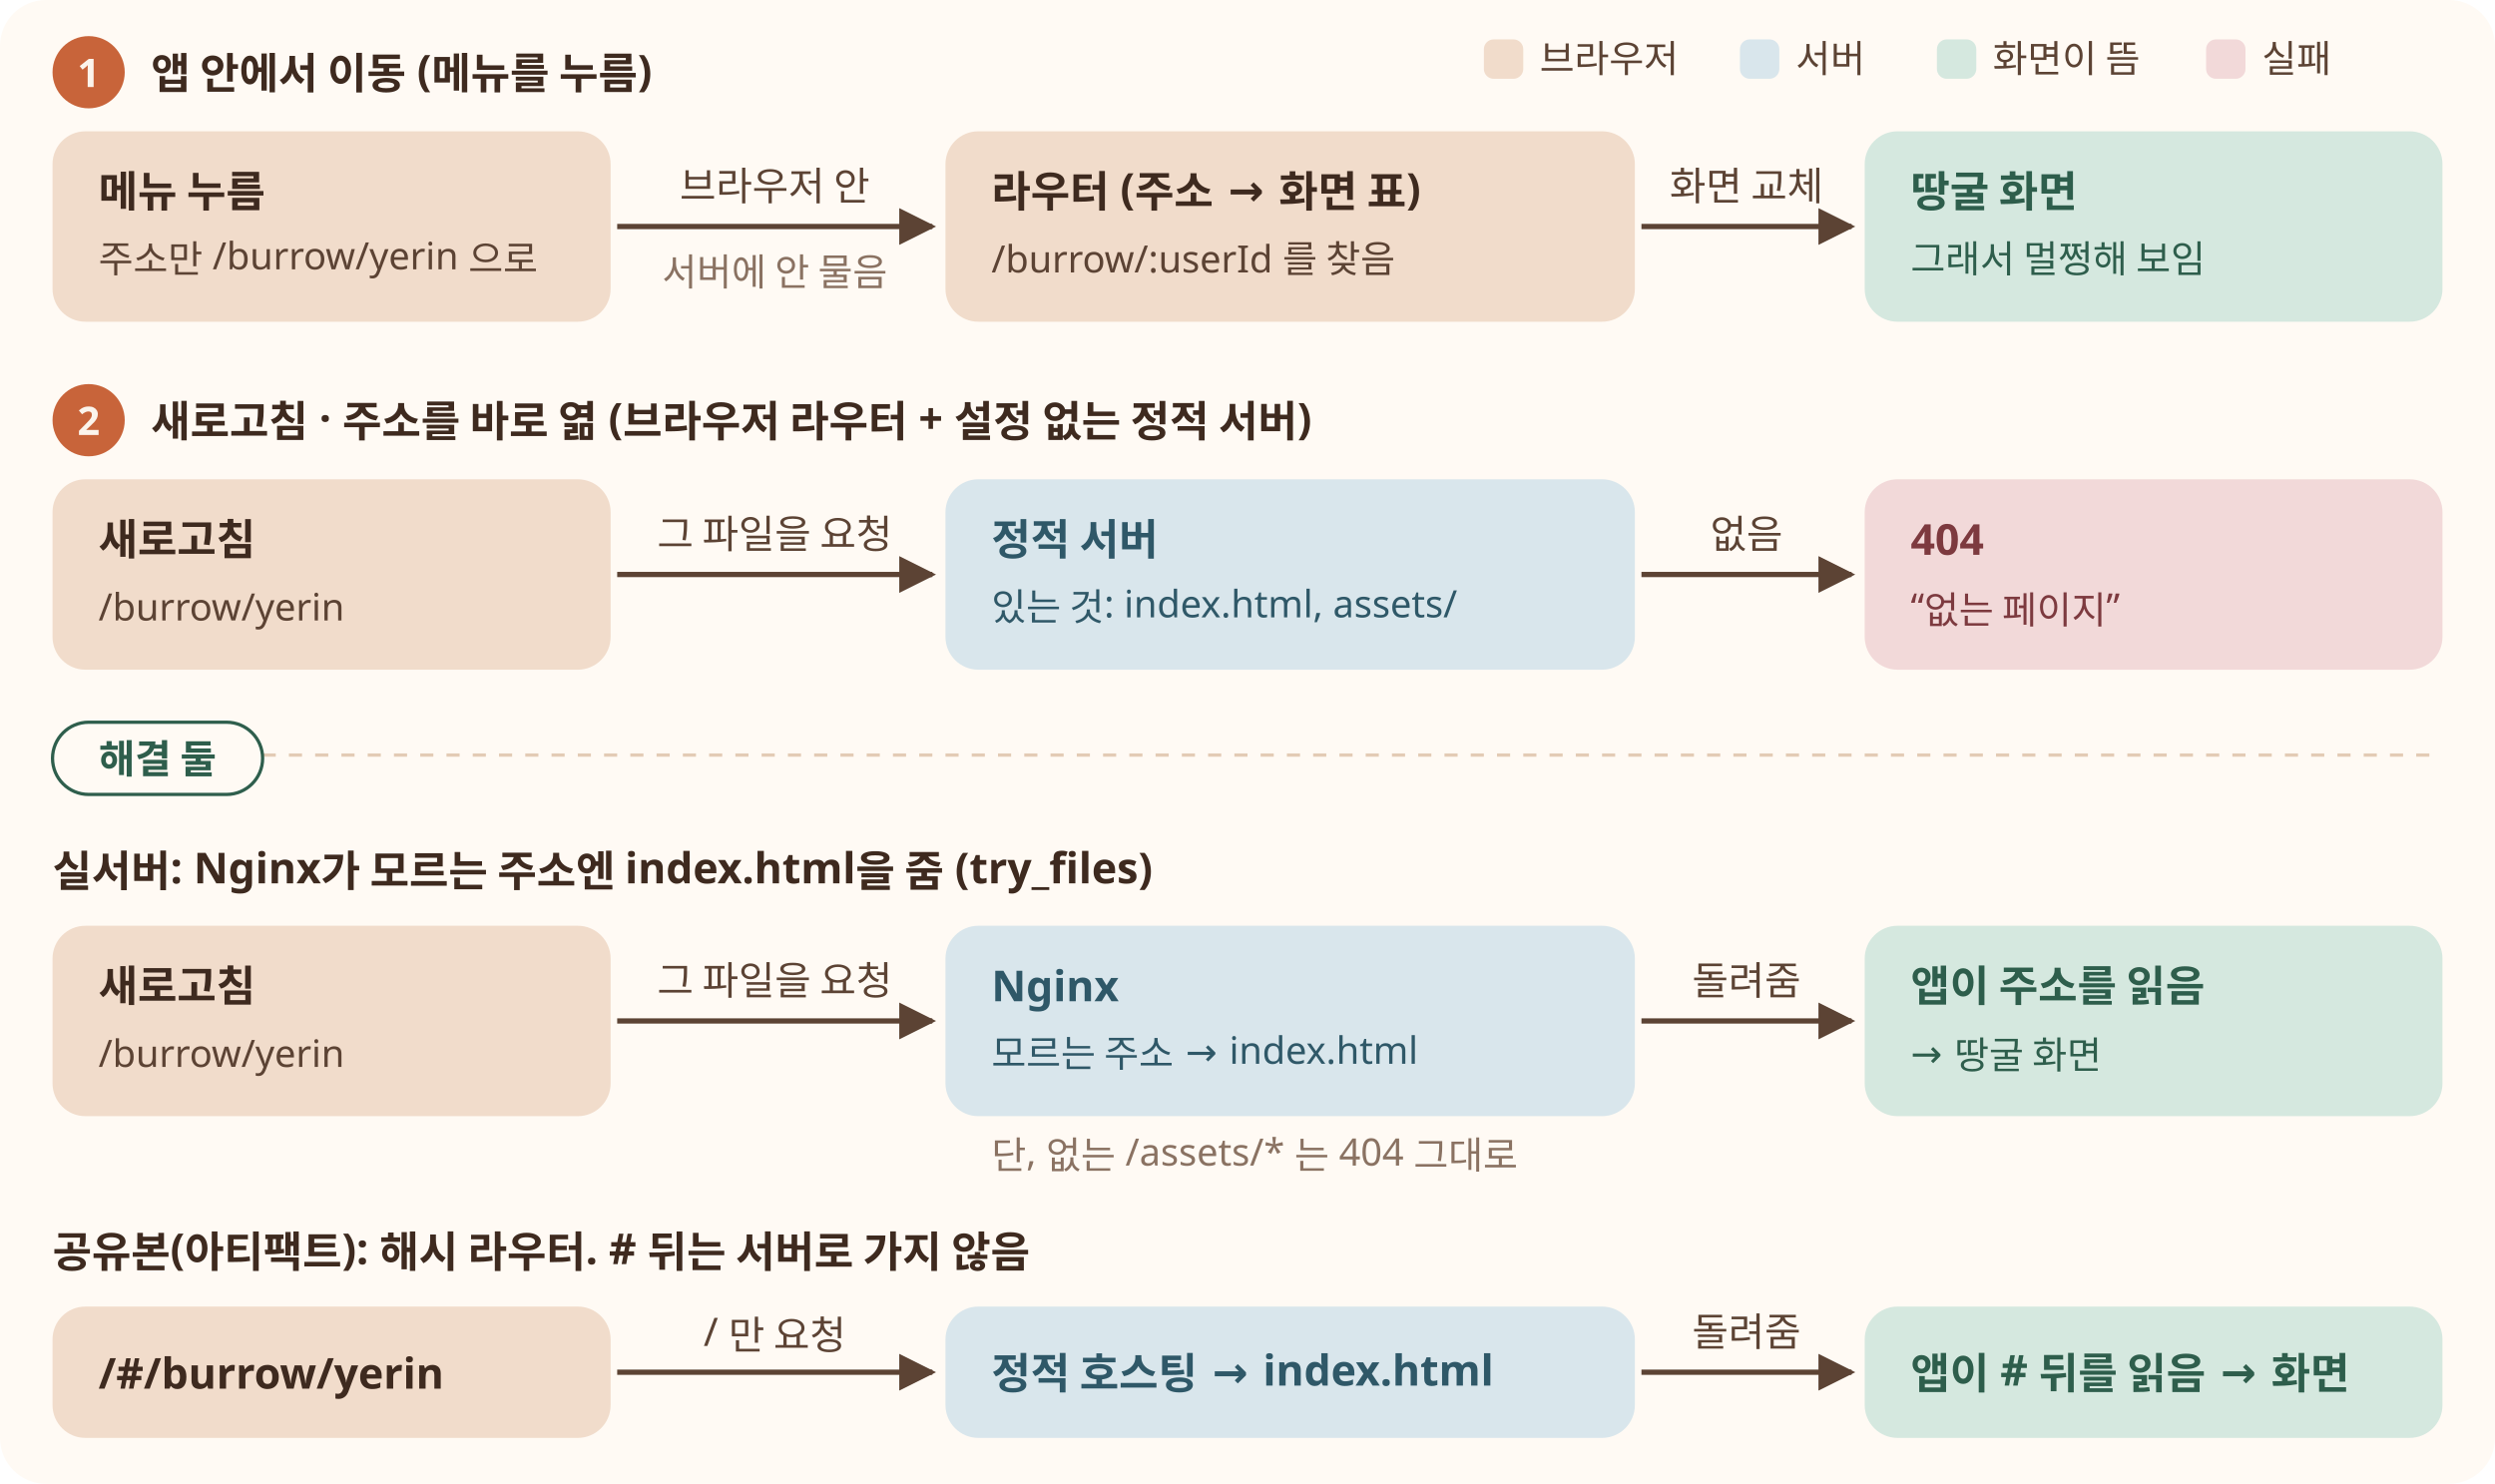
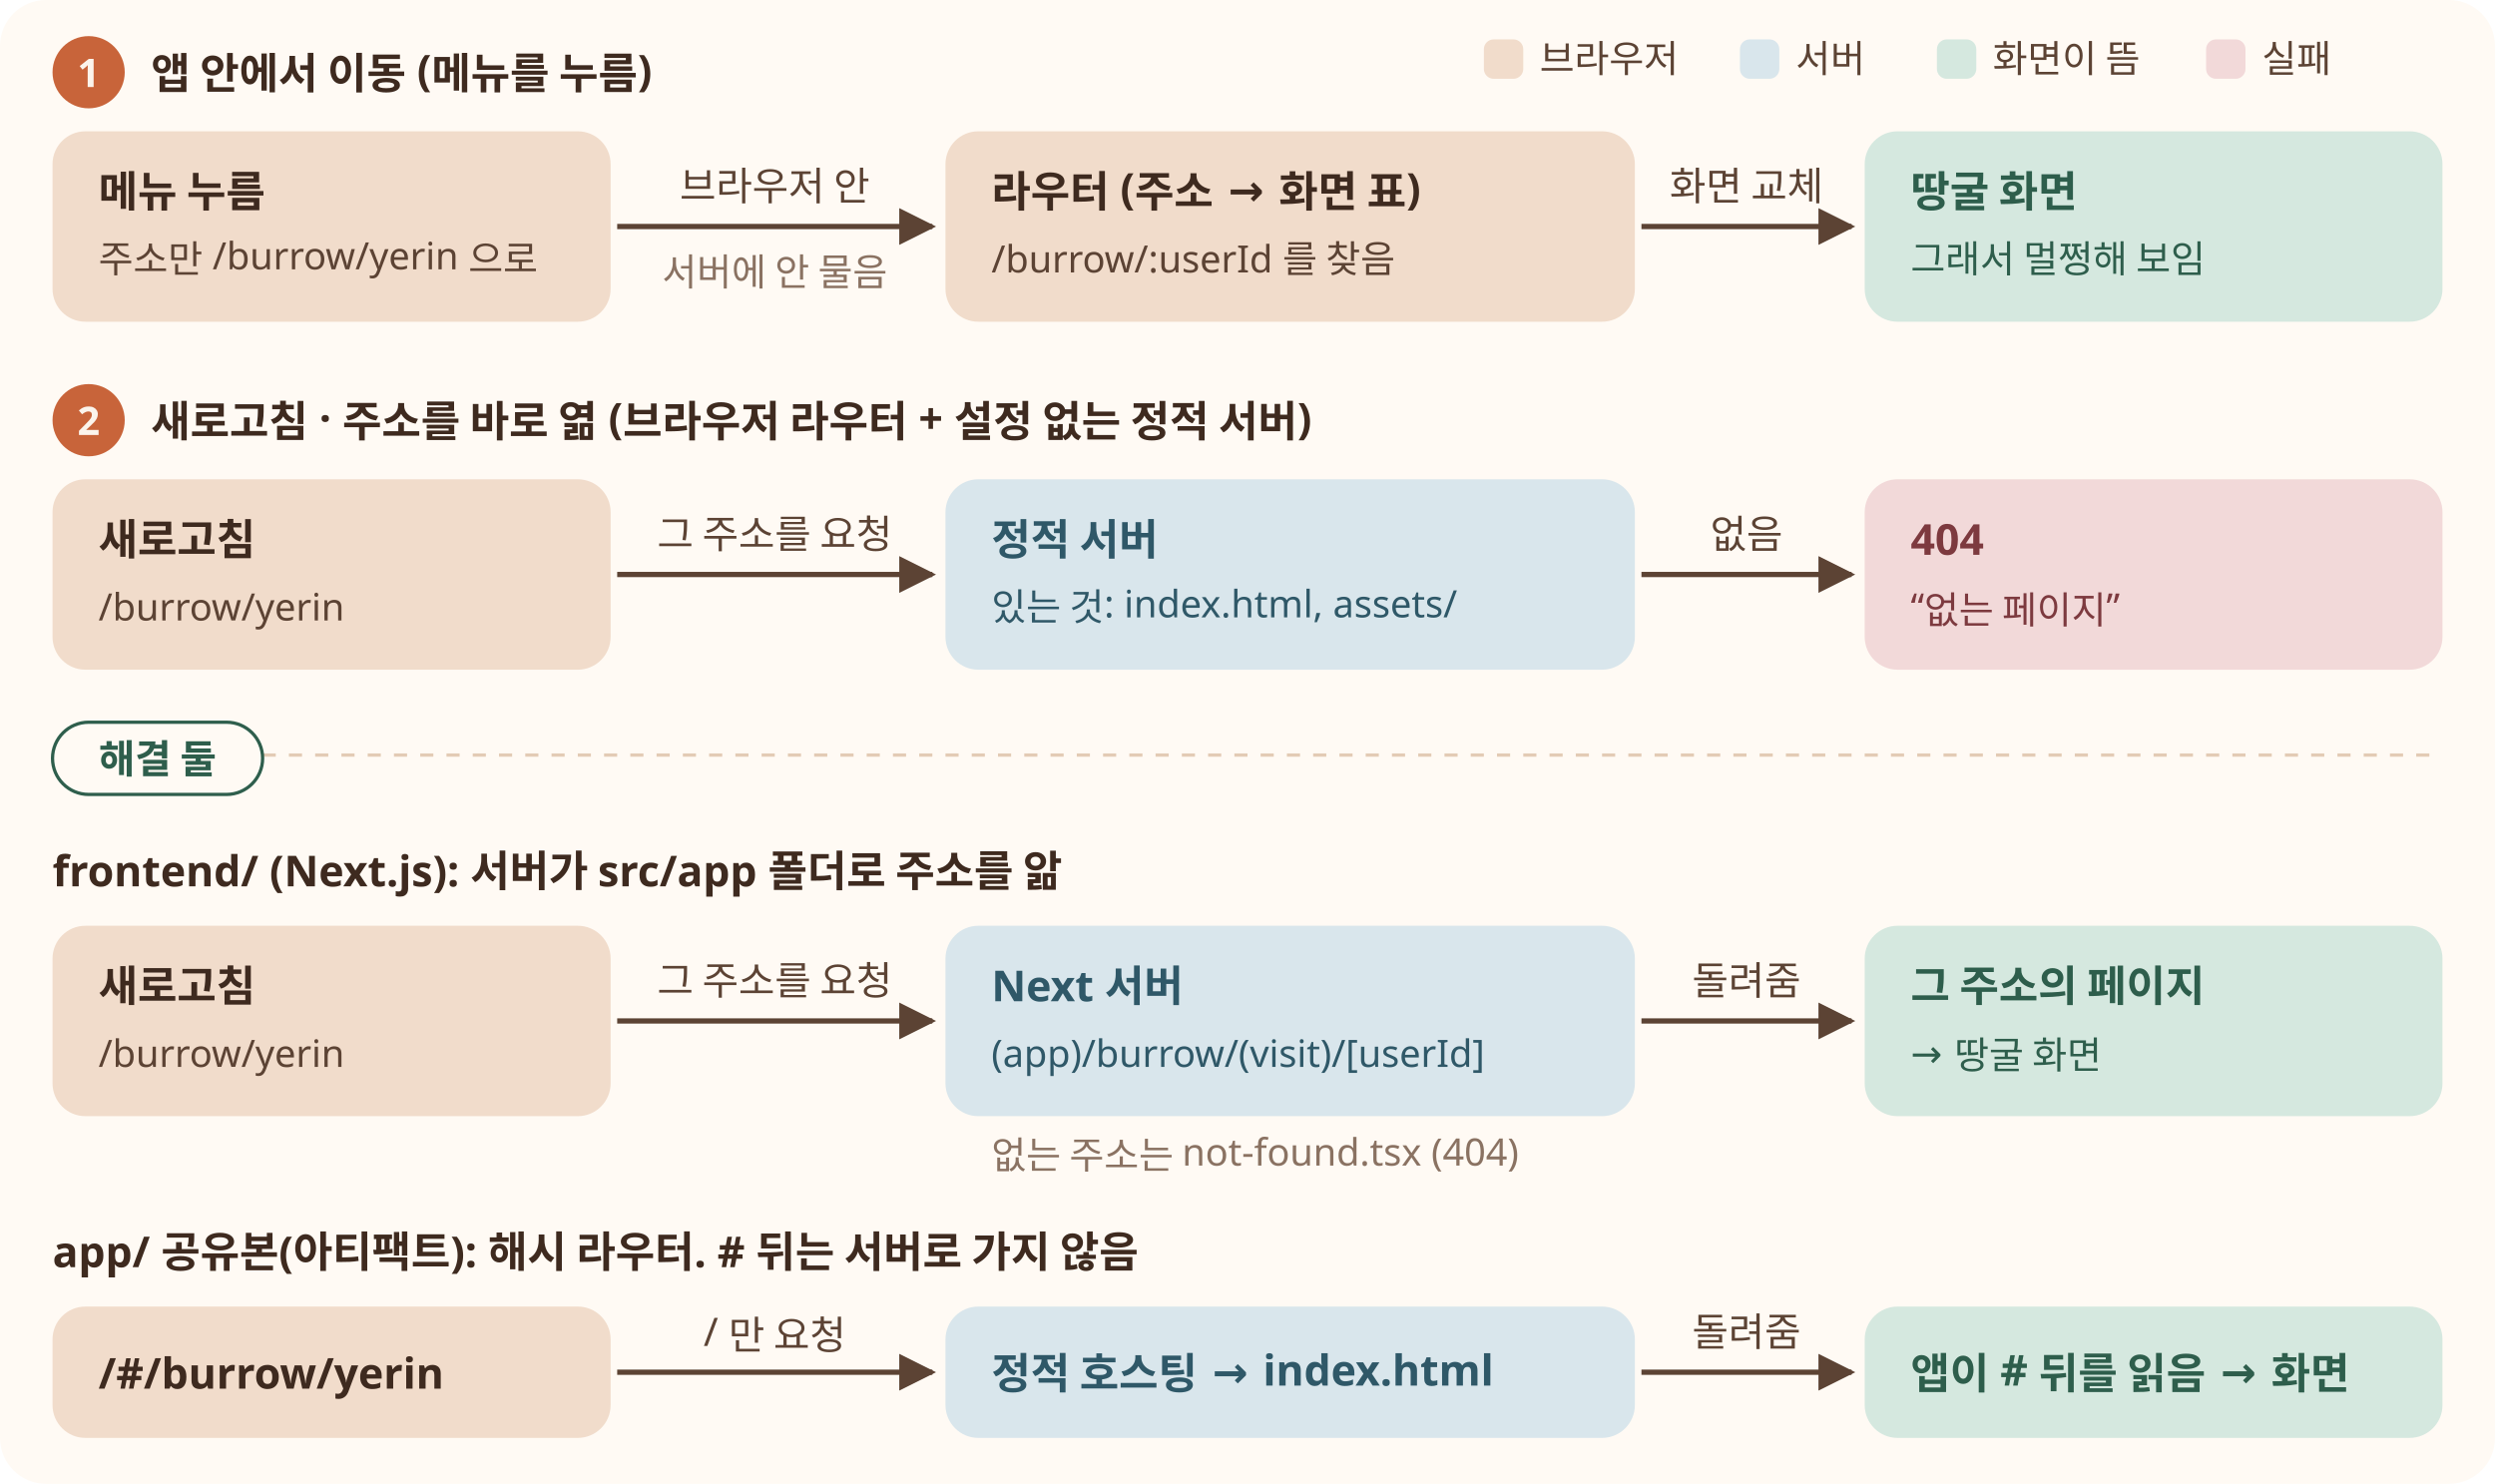
- <svg xmlns="http://www.w3.org/2000/svg" viewBox="0 0 760 452" width="760" height="452" role="img" aria-label="앱 안 이동은 서버에 묻지 않지만 새로고침은 서버에 그 주소의 파일을 요청해 404가 나고, 실서버는 Nginx가 index.html을 돌려주고 공유본은 해시 주소라 서버에 / 만 간다" font-family="'Noto Sans KR','Malgun Gothic','Apple SD Gothic Neo',sans-serif" font-size="13" style="fill:var(--ink,#3e2a1f)">
+ <svg xmlns="http://www.w3.org/2000/svg" viewBox="0 0 760 452" width="760" height="452" role="img" aria-label="앱 안 이동은 서버에 묻지 않지만 새로고침은 서버에 그 주소를 요청한다. 설정 없는 정적 서버면 404가 나고, frontend/는 Next 서버가 주소마다 화면을 알며, app/ 공유본은 해시 주소라 서버에 / 만 간다" font-family="'Noto Sans KR','Malgun Gothic','Apple SD Gothic Neo',sans-serif" font-size="13" style="fill:var(--ink,#3e2a1f)">
  <defs>
    <marker id="ah" viewBox="0 0 10 10" refX="9" refY="5" markerWidth="7" markerHeight="7" orient="auto-start-reverse">
      <path d="M0,0 L10,5 L0,10 z" style="fill:var(--ink-soft,#5c4334)" />
    </marker>
  </defs>
  <rect width="760" height="452" rx="14" style="fill:var(--fig-bg,#fffaf4)" />
  <g font-size="11.5" style="fill:var(--ink-soft,#5c4334)">
    <rect x="452" y="12" width="12" height="12" rx="3" style="fill:var(--chip-clay-bg,#f1dccb)" />
    <text x="469" y="22">브라우저</text>
    <rect x="530" y="12" width="12" height="12" rx="3" style="fill:var(--chip-sky-bg,#d9e6ec)" />
    <text x="547" y="22">서버</text>
    <rect x="590" y="12" width="12" height="12" rx="3" style="fill:var(--chip-mint-bg,#d5e8df)" />
    <text x="607" y="22">화면이 뜸</text>
    <rect x="672" y="12" width="12" height="12" rx="3" style="fill:var(--chip-rose-bg,#f2d9d9)" />
    <text x="689" y="22">실패</text>
  </g>
  <circle cx="27" cy="22" r="11" style="fill:var(--cta,#c8643a)" />
  <text x="27" y="26.5" text-anchor="middle" font-size="12" font-weight="700" style="fill:var(--on-strong,#fbf4ec)">1</text>
  <text x="46" y="27" font-weight="700">앱 안에서 이동 (메뉴를 누름)</text>
  <rect x="16" y="40" width="170" height="58" rx="10" style="fill:var(--chip-clay-bg,#f1dccb)" />
  <text x="30" y="63" font-weight="700">메뉴 누름</text>
  <text x="30" y="83" font-size="11.5" style="fill:var(--ink-soft,#5c4334)">주소만 /burrow/yerin 으로</text>
  <line x1="188" y1="69" x2="284" y2="69" style="stroke:var(--ink-soft,#5c4334)" stroke-width="1.6" marker-end="url(#ah)" />
  <text x="236" y="61" text-anchor="middle" font-size="12" style="fill:var(--ink-soft,#5c4334)">브라우저 안</text>
  <text x="236" y="87" text-anchor="middle" font-size="11.5" style="fill:var(--ink-mute,#8a7262)">서버에 안 물음</text>
  <rect x="288" y="40" width="210" height="58" rx="10" style="fill:var(--chip-clay-bg,#f1dccb)" />
  <text x="302" y="63" font-weight="700">라우터 (주소 → 화면 표)</text>
  <text x="302" y="83" font-size="11.5" style="fill:var(--ink-soft,#5c4334)">/burrow/:userId 를 찾음</text>
  <line x1="500" y1="69" x2="564" y2="69" style="stroke:var(--ink-soft,#5c4334)" stroke-width="1.6" marker-end="url(#ah)" />
  <text x="532" y="61" text-anchor="middle" font-size="12" style="fill:var(--ink-soft,#5c4334)">화면 교체</text>
  <rect x="568" y="40" width="176" height="58" rx="10" style="fill:var(--chip-mint-bg,#d5e8df)" />
  <text x="582" y="63" font-weight="700" style="fill:var(--chip-mint-fg,#2e5e4c)">땅굴 화면</text>
  <text x="582" y="83" font-size="11.5" style="fill:var(--chip-mint-fg,#2e5e4c)">그래서 멀쩡해 보임</text>
  <circle cx="27" cy="128" r="11" style="fill:var(--cta,#c8643a)" />
  <text x="27" y="132.5" text-anchor="middle" font-size="12" font-weight="700" style="fill:var(--on-strong,#fbf4ec)">2</text>
  <text x="46" y="133" font-weight="700">새로고침 · 주소를 바로 엶 (브라우저 라우터 + 설정 없는 정적 서버)</text>
  <rect x="16" y="146" width="170" height="58" rx="10" style="fill:var(--chip-clay-bg,#f1dccb)" />
  <text x="30" y="169" font-weight="700">새로고침</text>
  <text x="30" y="189" font-size="11.5" style="fill:var(--ink-soft,#5c4334)">/burrow/yerin</text>
  <line x1="188" y1="175" x2="284" y2="175" style="stroke:var(--ink-soft,#5c4334)" stroke-width="1.6" marker-end="url(#ah)" />
-   <text x="236" y="167" text-anchor="middle" font-size="12" style="fill:var(--ink-soft,#5c4334)">그 파일을 요청</text>
+   <text x="236" y="167" text-anchor="middle" font-size="12" style="fill:var(--ink-soft,#5c4334)">그 주소를 요청</text>
  <rect x="288" y="146" width="210" height="58" rx="10" style="fill:var(--chip-sky-bg,#d9e6ec)" />
  <text x="302" y="169" font-weight="700" style="fill:var(--chip-sky-fg,#2f5868)">정적 서버</text>
  <text x="302" y="189" font-size="11.5" style="fill:var(--chip-sky-fg,#2f5868)">있는 것: index.html, assets/</text>
  <line x1="500" y1="175" x2="564" y2="175" style="stroke:var(--ink-soft,#5c4334)" stroke-width="1.6" marker-end="url(#ah)" />
  <text x="532" y="167" text-anchor="middle" font-size="12" style="fill:var(--ink-soft,#5c4334)">없음</text>
  <rect x="568" y="146" width="176" height="58" rx="10" style="fill:var(--chip-rose-bg,#f2d9d9)" />
  <text x="582" y="169" font-weight="700" style="fill:var(--chip-rose-fg,#7d3a3f)">404</text>
  <text x="582" y="189" font-size="11.5" style="fill:var(--chip-rose-fg,#7d3a3f)">“없는 페이지”</text>
  <line x1="16" y1="230" x2="744" y2="230" style="stroke:var(--box-line,#e3cbb5)" stroke-dasharray="4 4" />
  <rect x="16" y="220" width="64" height="22" rx="11" style="fill:var(--fig-bg,#fffaf4);stroke:var(--chip-mint-fg,#2e5e4c)" />
  <text x="48" y="235.5" text-anchor="middle" font-size="12" font-weight="700" style="fill:var(--chip-mint-fg,#2e5e4c)">해결 둘</text>
-   <text x="16" y="270" font-weight="700">실서버: Nginx가 모르는 주소엔 index.html을 줌 (try_files)</text>
+   <text x="16" y="270" font-weight="700">frontend/ (Next.js): 서버가 src/app 폴더로 주소를 앎</text>
  <rect x="16" y="282" width="170" height="58" rx="10" style="fill:var(--chip-clay-bg,#f1dccb)" />
  <text x="30" y="305" font-weight="700">새로고침</text>
  <text x="30" y="325" font-size="11.5" style="fill:var(--ink-soft,#5c4334)">/burrow/yerin</text>
  <line x1="188" y1="311" x2="284" y2="311" style="stroke:var(--ink-soft,#5c4334)" stroke-width="1.6" marker-end="url(#ah)" />
-   <text x="236" y="303" text-anchor="middle" font-size="12" style="fill:var(--ink-soft,#5c4334)">그 파일을 요청</text>
+   <text x="236" y="303" text-anchor="middle" font-size="12" style="fill:var(--ink-soft,#5c4334)">그 주소를 요청</text>
  <rect x="288" y="282" width="210" height="58" rx="10" style="fill:var(--chip-sky-bg,#d9e6ec)" />
-   <text x="302" y="305" font-weight="700" style="fill:var(--chip-sky-fg,#2f5868)">Nginx</text>
-   <text x="302" y="325" font-size="11.5" style="fill:var(--chip-sky-fg,#2f5868)">모르는 주소 → index.html</text>
-   <text x="302" y="356" font-size="11.5" style="fill:var(--ink-mute,#8a7262)">단, 없는 /assets/* 는 404 그대로</text>
+   <text x="302" y="305" font-weight="700" style="fill:var(--chip-sky-fg,#2f5868)">Next 서버</text>
+   <text x="302" y="325" font-size="11.5" style="fill:var(--chip-sky-fg,#2f5868)">(app)/burrow/(visit)/[userId]</text>
+   <text x="302" y="356" font-size="11.5" style="fill:var(--ink-mute,#8a7262)">없는 주소는 not-found.tsx (404)</text>
  <line x1="500" y1="311" x2="564" y2="311" style="stroke:var(--ink-soft,#5c4334)" stroke-width="1.6" marker-end="url(#ah)" />
  <text x="532" y="303" text-anchor="middle" font-size="12" style="fill:var(--ink-soft,#5c4334)">돌려줌</text>
  <rect x="568" y="282" width="176" height="58" rx="10" style="fill:var(--chip-mint-bg,#d5e8df)" />
-   <text x="582" y="305" font-weight="700" style="fill:var(--chip-mint-fg,#2e5e4c)">앱이 주소를 읽음</text>
+   <text x="582" y="305" font-weight="700" style="fill:var(--chip-mint-fg,#2e5e4c)">그 주소의 페이지</text>
  <text x="582" y="325" font-size="11.5" style="fill:var(--chip-mint-fg,#2e5e4c)">→ 땅굴 화면</text>
-   <text x="16" y="386" font-weight="700">공유본(아티팩트): 해시 라우터. # 뒤는 서버로 가지 않음</text>
+   <text x="16" y="386" font-weight="700">app/ 공유본(아티팩트): 해시 라우터. # 뒤는 서버로 가지 않음</text>
  <rect x="16" y="398" width="170" height="40" rx="10" style="fill:var(--chip-clay-bg,#f1dccb)" />
  <text x="30" y="423" font-weight="700">/#/burrow/yerin</text>
  <line x1="188" y1="418" x2="284" y2="418" style="stroke:var(--ink-soft,#5c4334)" stroke-width="1.6" marker-end="url(#ah)" />
  <text x="236" y="410" text-anchor="middle" font-size="12" style="fill:var(--ink-soft,#5c4334)">/ 만 요청</text>
  <rect x="288" y="398" width="210" height="40" rx="10" style="fill:var(--chip-sky-bg,#d9e6ec)" />
  <text x="302" y="423" font-weight="700" style="fill:var(--chip-sky-fg,#2f5868)">정적 호스팅 → index.html</text>
  <line x1="500" y1="418" x2="564" y2="418" style="stroke:var(--ink-soft,#5c4334)" stroke-width="1.6" marker-end="url(#ah)" />
  <text x="532" y="410" text-anchor="middle" font-size="12" style="fill:var(--ink-soft,#5c4334)">돌려줌</text>
  <rect x="568" y="398" width="176" height="40" rx="10" style="fill:var(--chip-mint-bg,#d5e8df)" />
  <text x="582" y="423" font-weight="700" style="fill:var(--chip-mint-fg,#2e5e4c)">앱이 # 뒤를 읽음 → 화면</text>
</svg>
